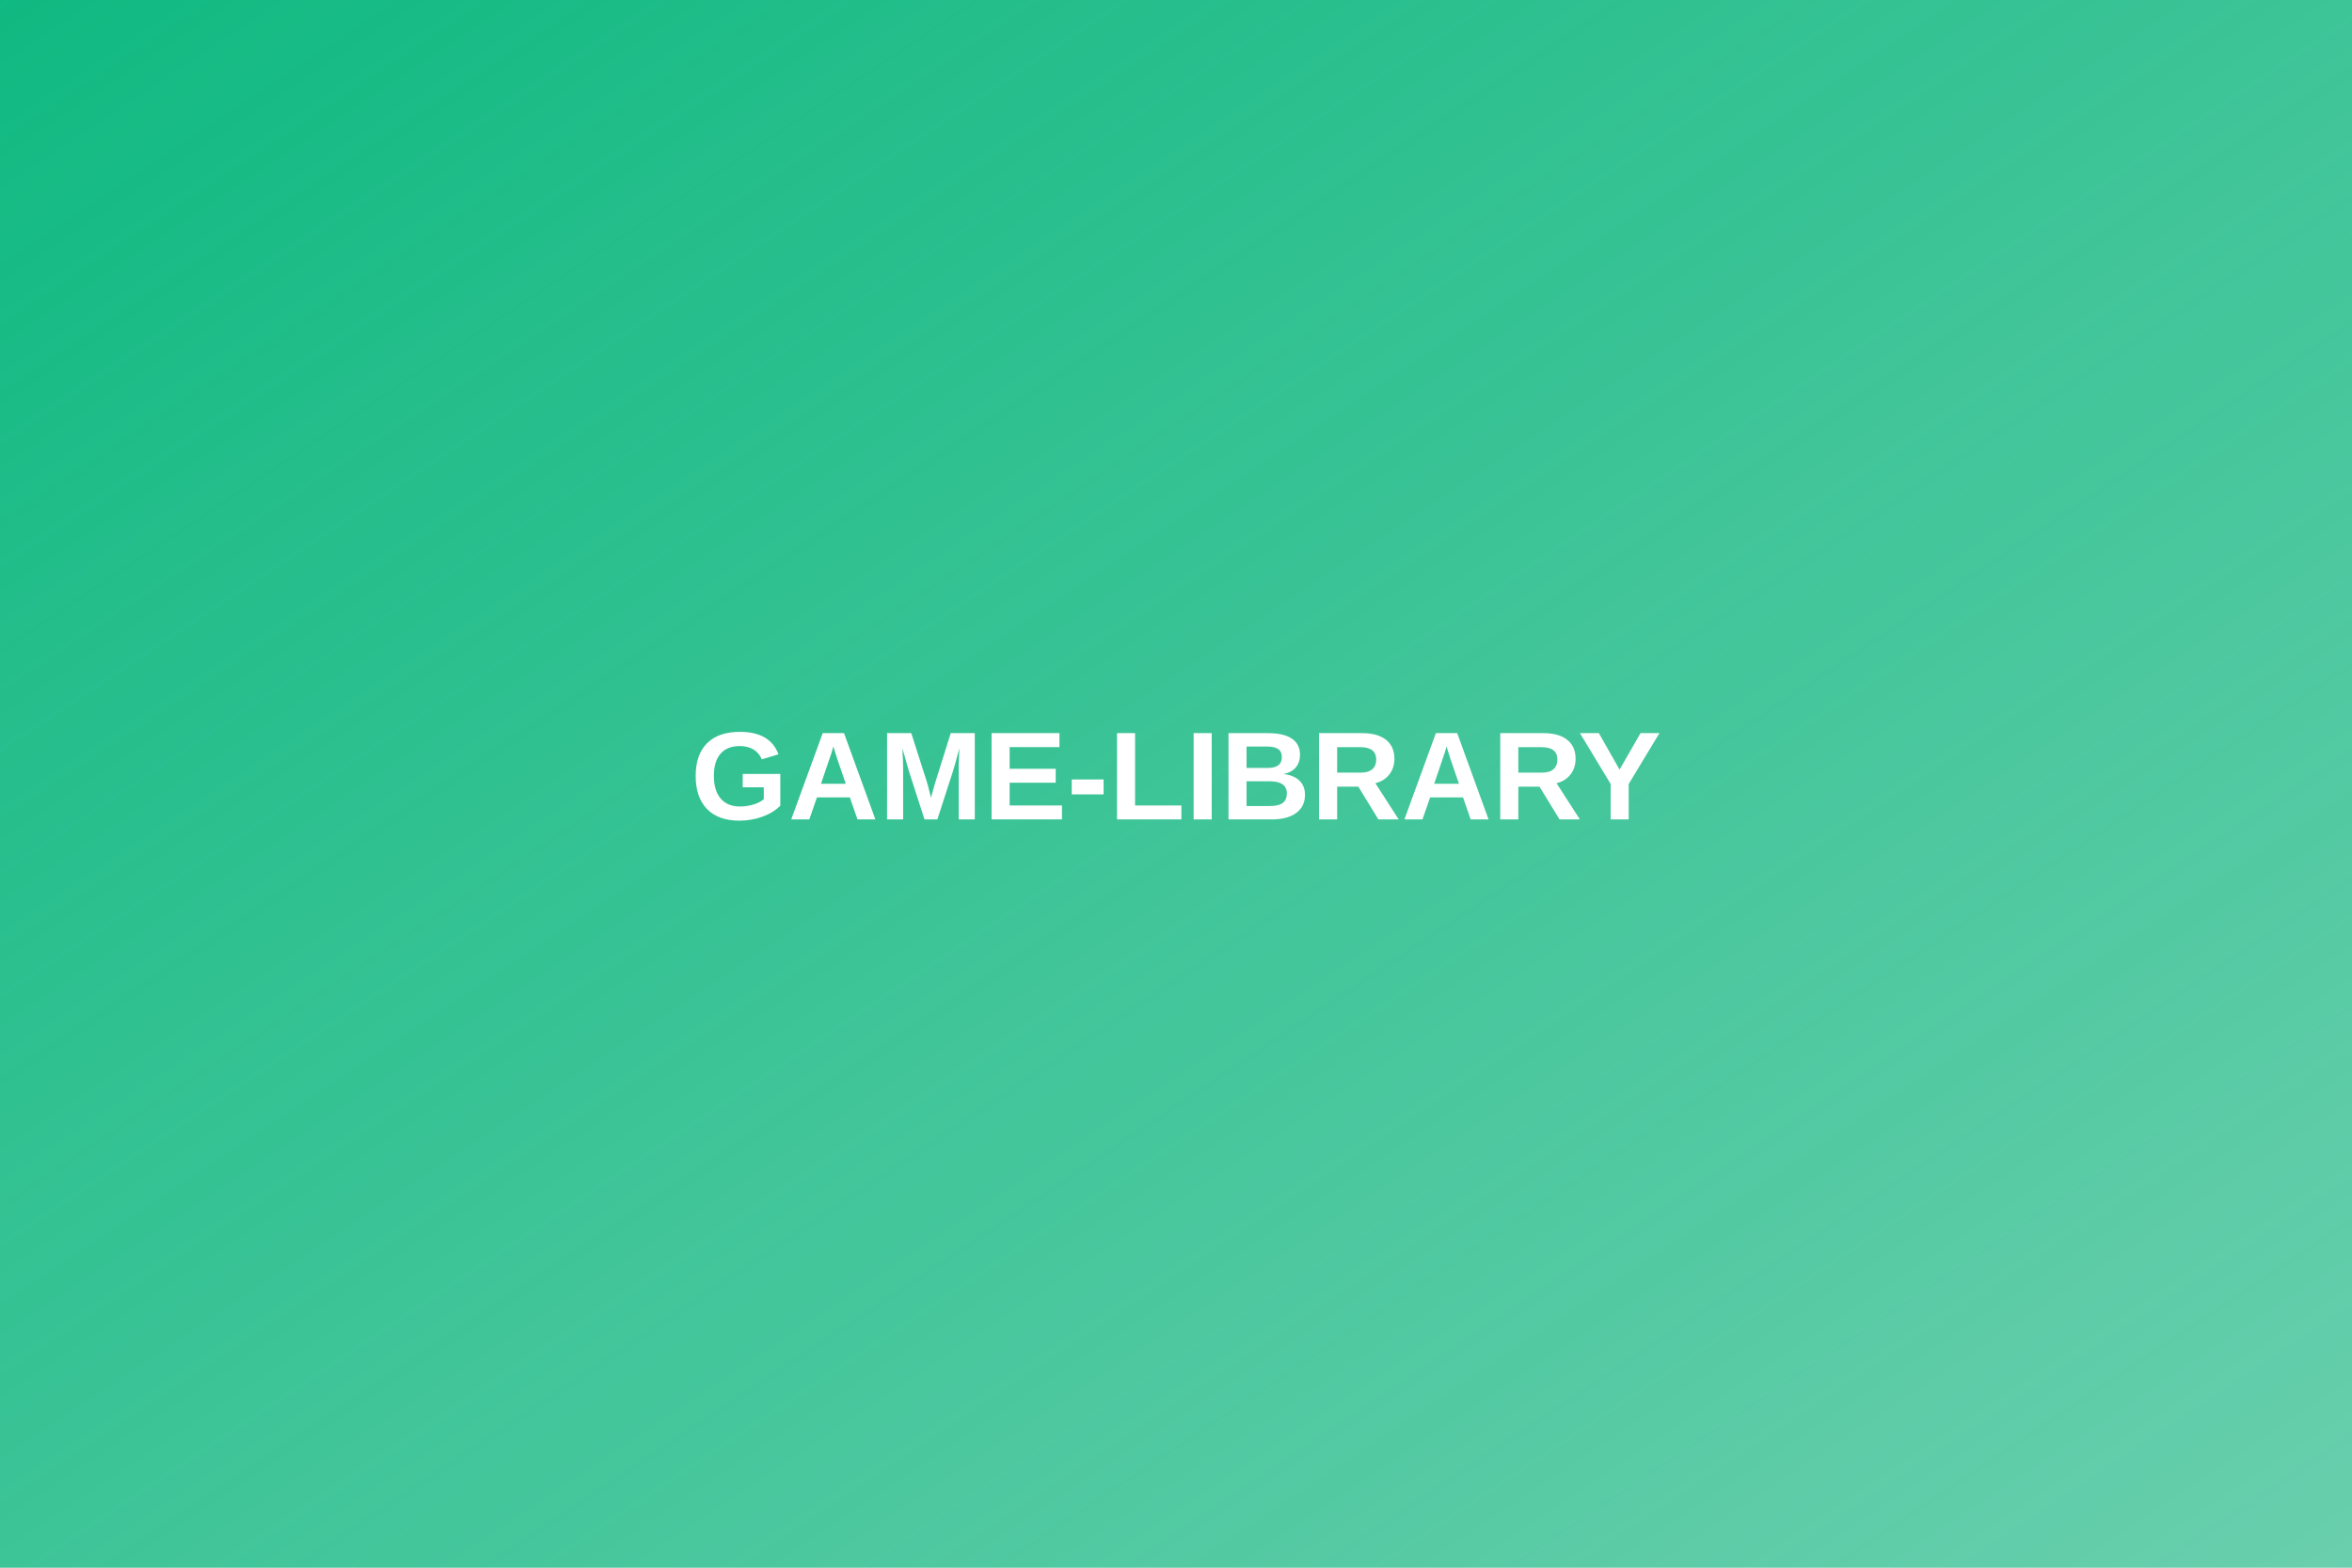
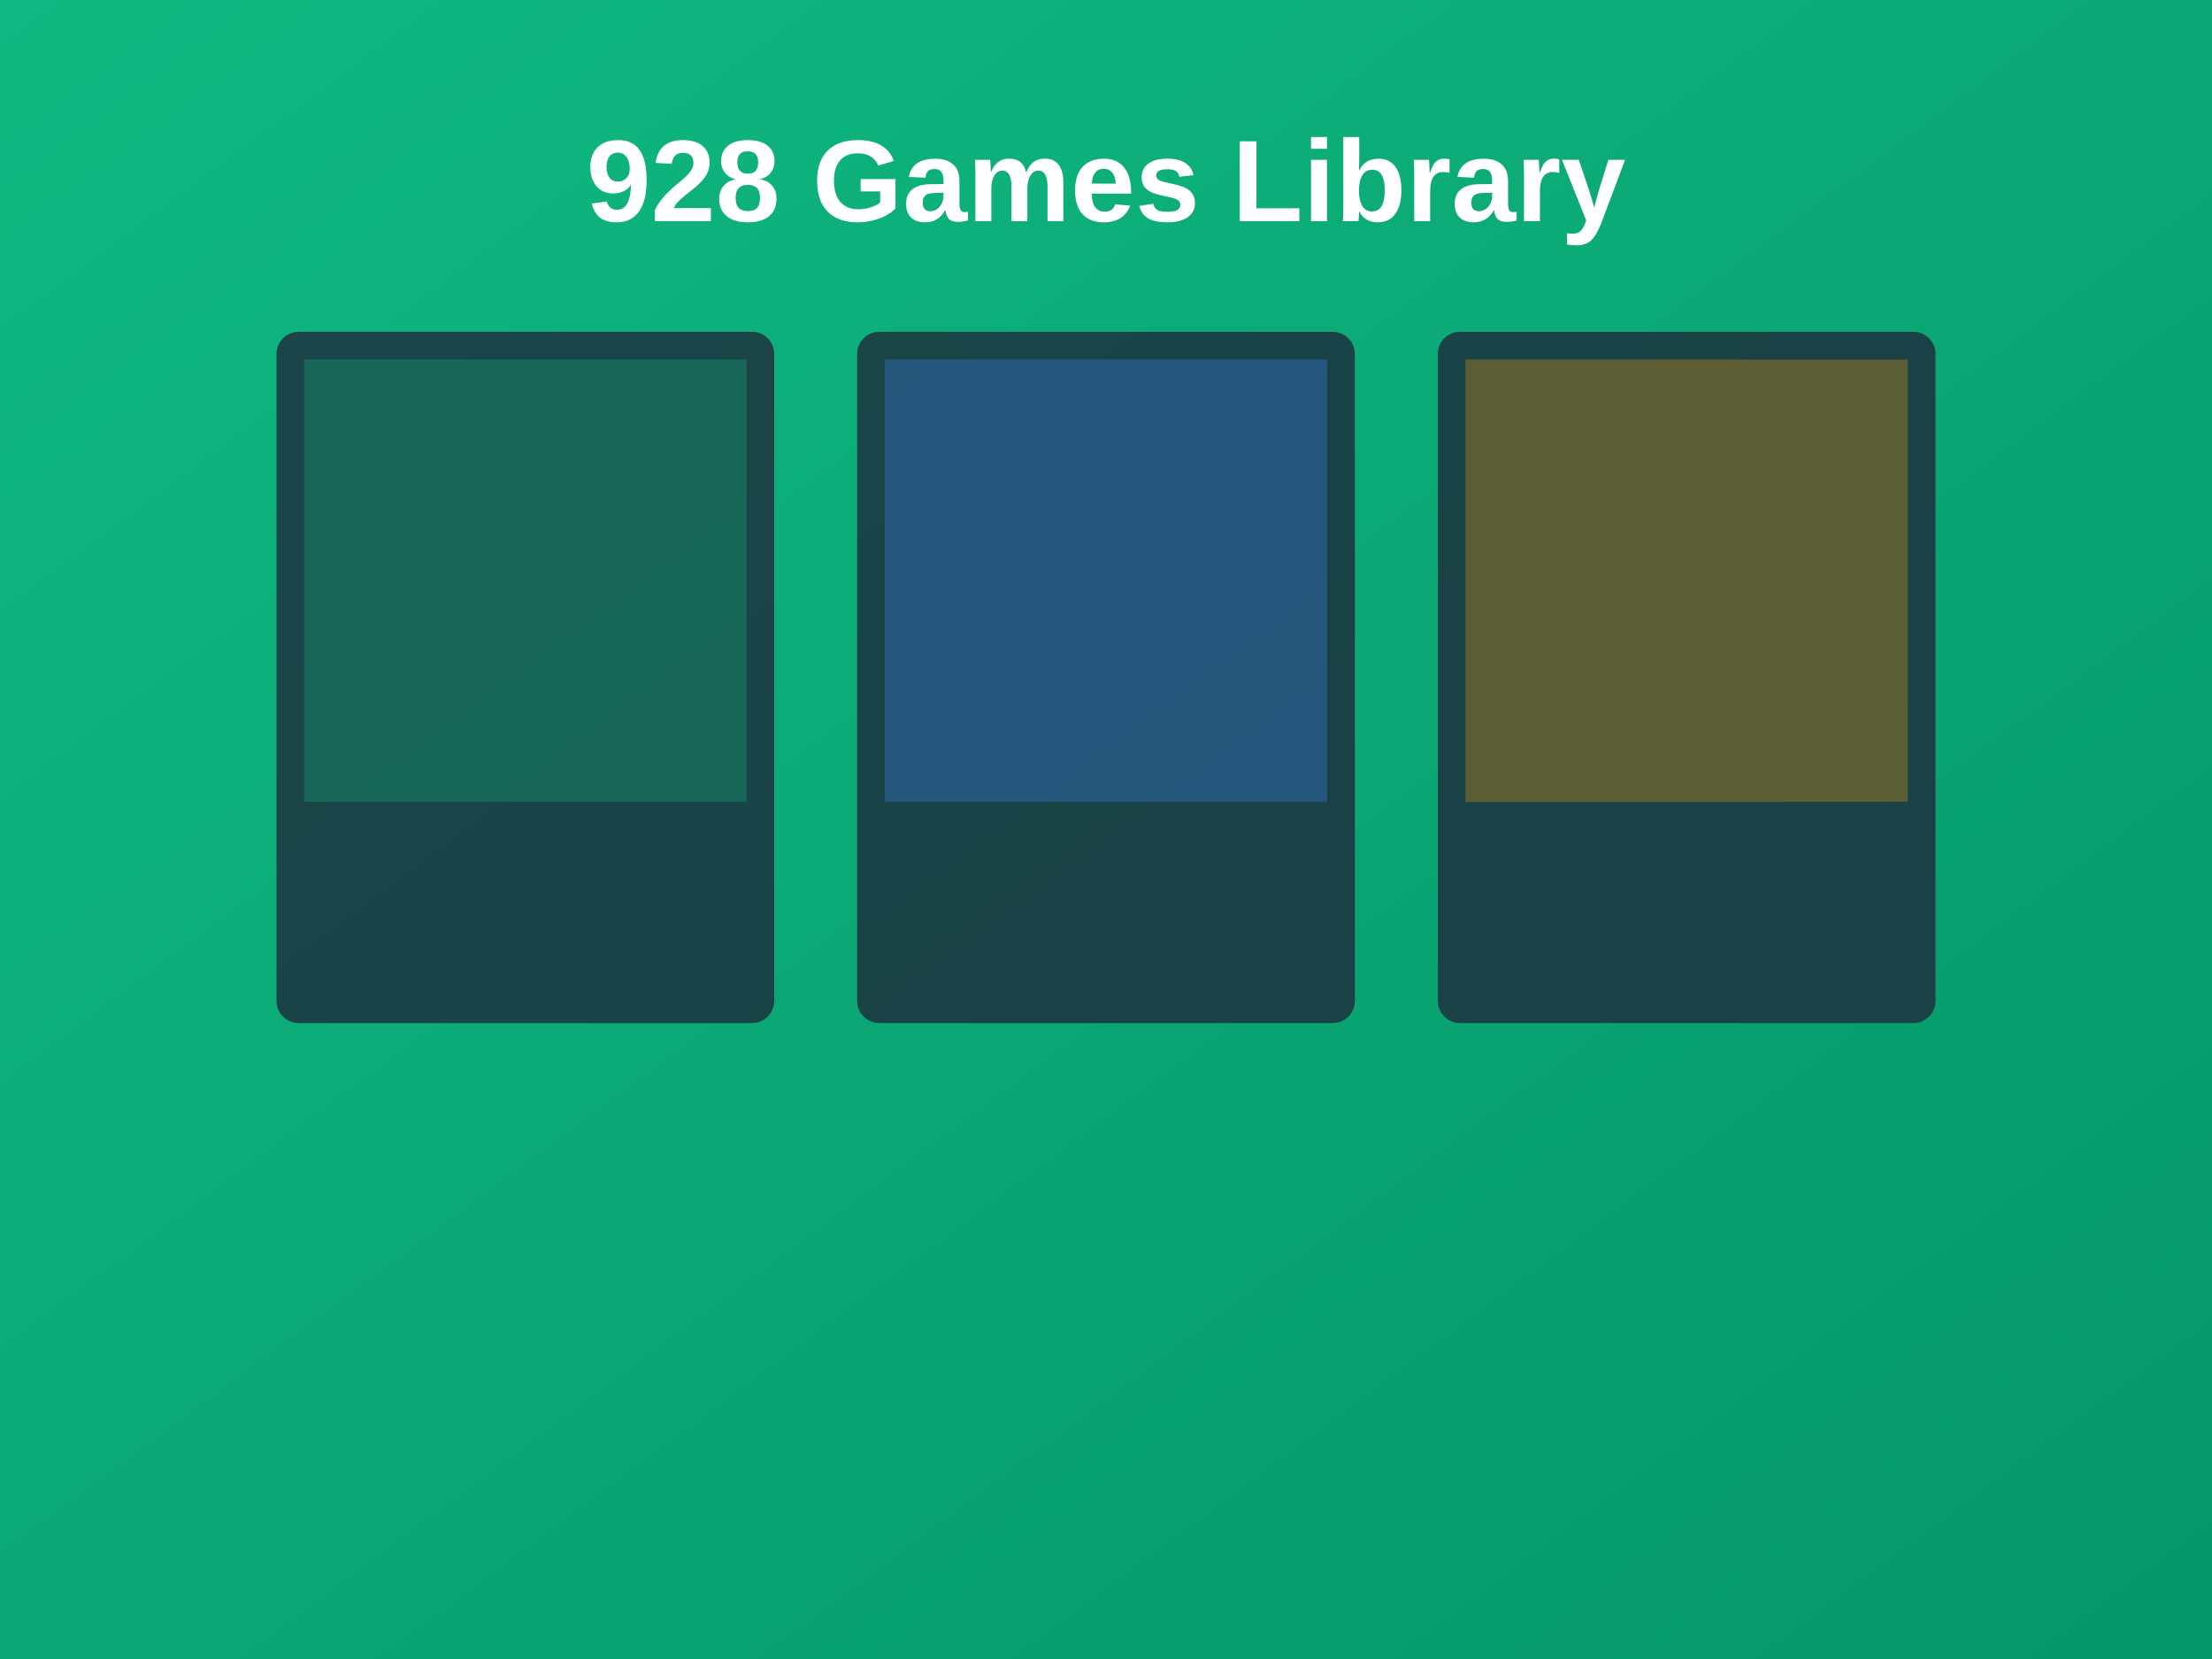
- <svg xmlns="http://www.w3.org/2000/svg" width="600" height="400">
+ <svg xmlns="http://www.w3.org/2000/svg" width="800" height="600">
  <defs>
-     <linearGradient id="grad1" x1="0%" y1="0%" x2="100%" y2="100%">
+     <linearGradient id="library-grad" x1="0%" y1="0%" x2="100%" y2="100%">
      <stop offset="0%" style="stop-color:#10b981;stop-opacity:1" />
-       <stop offset="100%" style="stop-color:#10b981;stop-opacity:0.6" />
+       <stop offset="100%" style="stop-color:#059669;stop-opacity:1" />
    </linearGradient>
  </defs>
-   <rect width="600" height="400" fill="url(#grad1)" />
-   <text x="50%" y="50%" dominant-baseline="middle" text-anchor="middle" fill="white" font-size="32" font-family="Arial, sans-serif" font-weight="bold">GAME-LIBRARY</text>
+   <rect width="800" height="600" fill="url(#library-grad)" />
+   <rect x="100" y="120" width="180" height="250" rx="8" fill="#1e293b" opacity="0.8" />
+   <rect x="310" y="120" width="180" height="250" rx="8" fill="#1e293b" opacity="0.8" />
+   <rect x="520" y="120" width="180" height="250" rx="8" fill="#1e293b" opacity="0.8" />
+   <text x="400" y="80" text-anchor="middle" fill="#ffffff" font-size="42" font-family="Arial, sans-serif" font-weight="bold">928 Games Library</text>
+   <rect x="110" y="130" width="160" height="160" fill="#10b981" opacity="0.3" />
+   <rect x="320" y="130" width="160" height="160" fill="#3b82f6" opacity="0.3" />
+   <rect x="530" y="130" width="160" height="160" fill="#f59e0b" opacity="0.3" />
</svg>
